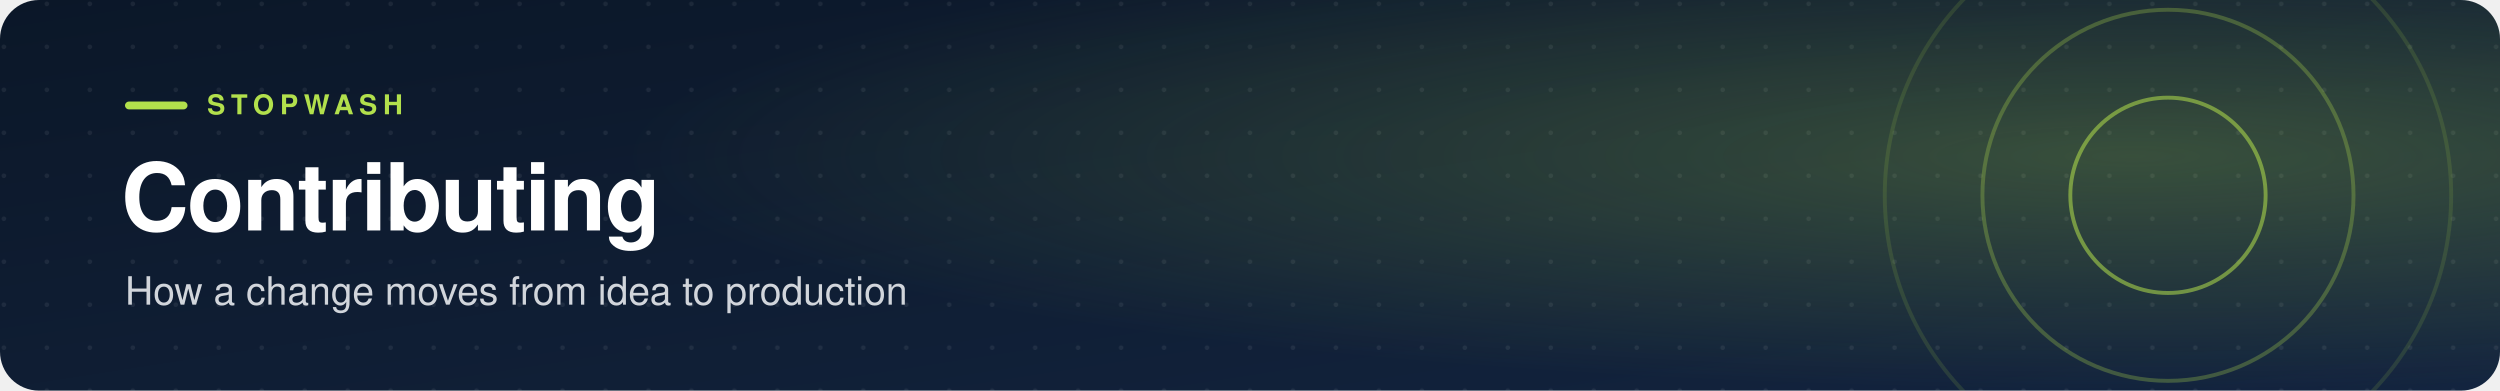
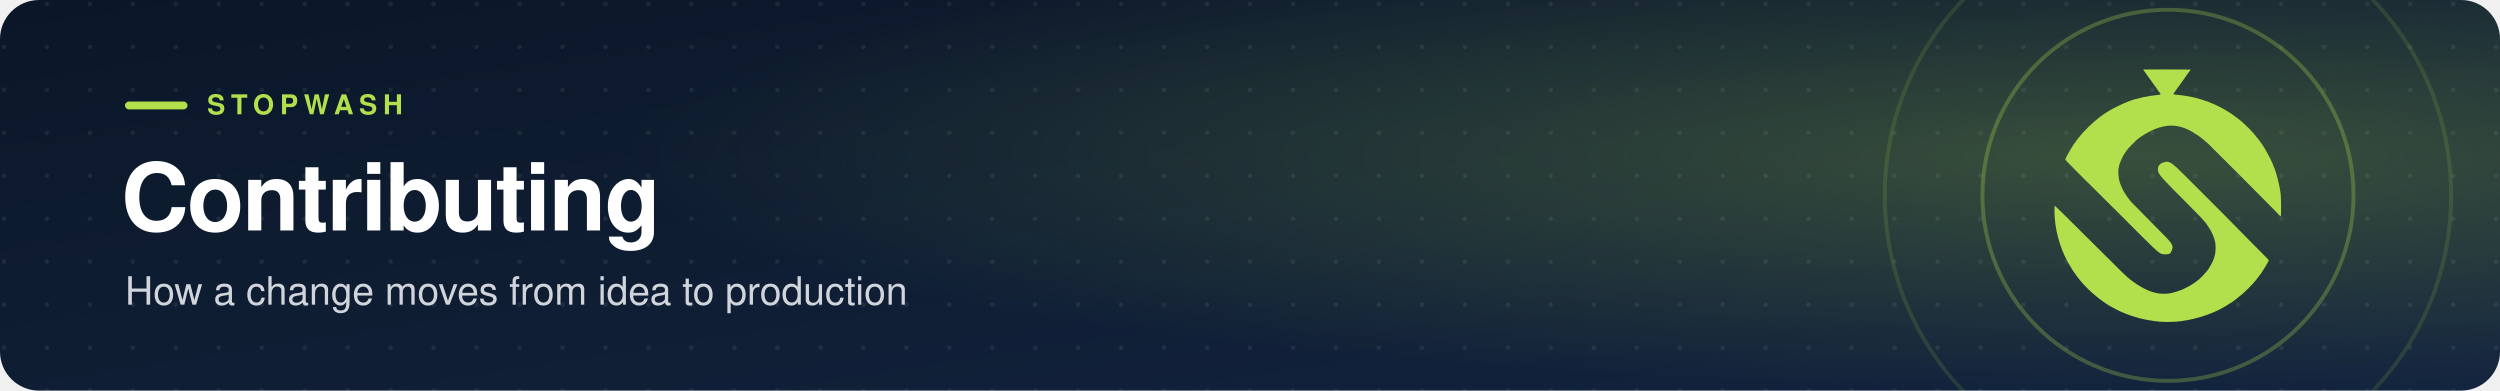
<svg xmlns="http://www.w3.org/2000/svg" width="1280" height="200" viewBox="0 0 1280 200" role="img" aria-label="STOPWASH: Contributing">
  <defs>
    <linearGradient id="bg" x1="0" y1="0" x2="1" y2="1">
      <stop offset="0" stop-color="#0b1728" />
      <stop offset="1" stop-color="#13243f" />
    </linearGradient>
    <radialGradient id="glow" cx="0.85" cy="0.4" r="0.6">
      <stop offset="0" stop-color="#b2e04c" stop-opacity="0.25" />
      <stop offset="1" stop-color="#b2e04c" stop-opacity="0" />
    </radialGradient>
    <pattern id="dots" width="22" height="22" patternUnits="userSpaceOnUse">
      <circle cx="2" cy="2" r="1.2" fill="#ffffff" fill-opacity="0.07" />
    </pattern>
    <clipPath id="frame">
      <rect width="1280" height="200" rx="20" />
    </clipPath>
  </defs>
  <g clip-path="url(#frame)">
    <rect width="1280" height="200" fill="url(#bg)" />
    <rect width="1280" height="200" fill="url(#dots)" />
    <rect width="1280" height="200" fill="url(#glow)" />
    <g fill="none" stroke="#b2e04c">
-       <circle cx="1110" cy="100" r="50" stroke-opacity="0.55" stroke-width="2" />
      <circle cx="1110" cy="100" r="95" stroke-opacity="0.28" stroke-width="2" />
      <circle cx="1110" cy="100" r="145" stroke-opacity="0.13" stroke-width="2" />
    </g>
+     <path id="stopwash-mark" fill="#b2e04c" fill-rule="evenodd" transform="translate(1051.2 35.0) scale(0.13684)" d="M398.5 947.9C393 947.5 384.2 946.5 379 945.6C373.8 944.7 365 943.3 359.5 942.5C313.7 935.2 261.6 917.1 222.6 894.8C218.7 892.6 214.1 889.9 212.3 888.9C180.5 870.7 140.5 837.8 113.5 807.6C109.1 802.7 104.8 797.9 104 797C100.5 793.4 82 769.1 82 768.1C82 767.6 81.7 767 81.2 766.8C79.7 766.2 64.3 741.6 54.8 724.5C24 669.4 5 596.6 5 534C5 522.4 5.4 513.9 6 513.5C6.5 513.2 65.5 571.4 137.2 642.8C265.7 771 274.2 779.2 291 792.1C348.2 836.1 397.2 851.2 446 839.8C453.6 838.1 475.5 831.1 478.6 829.5C480.2 828.7 481.9 828 482.3 828C483.7 828 507 816.1 515.6 811C540.1 796.5 554 784.1 578.1 755.2C579.1 753.9 580 752.7 580 752.5C580 752.3 582.1 749.1 584.6 745.3C589.8 737.6 600 717.4 600 714.8C600 713.9 600.4 712.9 600.9 712.5C601.4 712.2 602.1 710.5 602.5 708.7C602.9 707 603.7 703.7 604.5 701.5C607.8 691.4 609 667.5 606.9 653.8C603.9 634.6 594.2 612 579.6 590.5C577.4 587.2 575.2 584.4 574.8 584.2C574.4 584 574 583.2 574 582.5C574 581.8 573.6 581 573.1 580.8C572.6 580.6 569.6 577.1 566.4 573.1C558.8 563.3 553.1 557.4 505 509C396.9 400.4 393 395.9 392.2 379.4C391.4 365.2 398.2 356.5 413.5 351.8C430.5 346.6 437.7 349.4 461.6 370.4C471.3 378.9 681.3 588.9 685.7 594.5C687.4 596.7 715.2 624.8 747.4 657C779.7 689.2 806.3 716.3 806.6 717.3C806.9 718.3 806.1 720.9 804.7 723.3C803.4 725.6 800.6 730.6 798.5 734.5C796.5 738.4 792.2 745.3 789.1 750C786 754.7 783.3 759 783 759.5C782.5 760.6 779 765.9 777.8 767.5C761.2 789.4 756.1 795.9 754 798C752.6 799.4 749.3 803.1 746.6 806.3C739.5 814.8 721.6 832.5 708.7 843.8C697.5 853.6 668.7 876 667.2 876C666.8 876 665.5 876.7 664.5 877.5C662 879.4 650.7 886.6 646 889.3C644.1 890.4 640.2 892.6 637.5 894.2C589.6 922.1 520 943.1 458.5 948C444.7 949.1 413.1 949.1 398.5 947.9ZM405.9 694.2C392.1 688.6 386.8 683.6 253 549.5C191.7 488 140 436.6 138.1 435.2C134.7 432.6 126.9 424.8 74.7 372.1C48.7 345.9 45 341.7 45.6 339.8C47.5 333.7 66.1 300.8 76.3 285.5C81.9 277.2 100.4 252.7 104 249C104.8 248.1 109.5 242.9 114.5 237.4C139.7 209.6 172.2 181.8 199.4 165.1C203 162.8 209 159.1 212.8 156.8C226.8 148.1 263.2 130.7 279 125C280.9 124.4 283.4 123.4 284.5 122.9C306 113.6 358.3 102.2 393.5 99.2C402.8 98.4 403.6 97.3 399.3 91.8C397.8 89.8 395.8 87.2 395 86C394.2 84.8 392.9 83.2 392.2 82.4C391.6 81.7 391 80.9 391 80.6C391 80.3 388.9 77.2 386.2 73.7C383.6 70.2 377.7 61.8 373 55.1C368.3 48.4 363.8 42 363 41C362.2 40 360.8 38.2 360 37C359.2 35.8 357.1 32.9 355.4 30.6C353.8 28.4 349.4 22.1 345.6 16.8C341.9 11.4 338.5 7 338 7C337.4 7 337 6.3 337 5.5C337 4.2 347.5 4 425.3 4C473.9 4 514 4.3 514.3 4.6C514.7 5 513.8 6.7 512.4 8.4C511 10.1 507.4 14.9 504.4 19C501.5 23.1 498.6 27 498 27.7C497.5 28.4 497 29.1 497 29.4C497 29.7 494.9 32.8 492.2 36.3C489.6 39.8 485.2 45.9 482.5 49.9C477.6 57 467.9 70.5 466.2 72.5C465.8 73 462.3 77.9 458.5 83.3C454.6 88.8 451.1 93.8 450.5 94.6C448.7 97.1 451.2 97.9 464.5 99C486.5 100.9 515.9 105.8 534.5 110.7C548.7 114.4 571.8 121.7 579.6 124.8C602.4 134.1 609.1 137 620 142.6C639.3 152.4 646.6 156.6 667 169.9C672.4 173.4 701 194.7 702 196C702.3 196.3 706.5 200.2 711.5 204.6C724.9 216.4 736.7 228.3 752.8 246.4C760.9 255.6 782.5 284.2 786.5 291.2C787 292.1 790.8 298.3 794.8 305C801 315.2 818 347.7 818 349.3C818 349.6 819.4 352.8 821 356.3C822.6 359.9 824 363.1 824 363.5C824 363.9 824.7 365.6 825.4 367.3C835.4 388.9 847.8 438.3 851.5 470.5C853.2 485.7 853.6 550.5 852 553C851.2 554.2 849.5 553 843.1 546.5C838.7 542.1 834.8 537.7 834.3 536.8C833.5 535.1 596.2 297.1 582.4 284.1C578.5 280.5 573.2 275.7 570.5 273.5C567.9 271.3 565.2 269.1 564.6 268.5C549 255 525.8 239.5 507.8 230.6C465.3 209.8 427.4 208.8 380.5 227.3C360.9 235.1 330.2 253 315 265.6C309.4 270.3 283.7 296.1 280 300.9C275.1 307 262 326.2 262 327.1C262 327.6 260.7 330.1 259.2 332.7C256.7 337 251.4 350 247.9 360.5C241.8 379.1 243.1 408.8 251.2 432C254.4 441.3 264.6 462.6 267 465C267.3 465.3 268.1 466.6 268.9 468C271.2 472.2 284.8 491.3 287.8 494.6C289.4 496.3 291.7 499 292.9 500.6C294.1 502.2 324 532.5 359.4 568C394.7 603.5 425.8 635.2 428.6 638.4C431.3 641.7 434.5 645.5 435.7 646.8C442.2 653.8 447 663.6 447 669.4C447 676.4 440.6 690.5 436.1 693.7C432.3 696.3 411.9 696.6 405.9 694.2Z" />
    <rect x="64" y="52" width="32" height="4" rx="2" fill="#b2e04c" />
    <text x="106" y="58.5" font-family="'Segoe UI', 'Helvetica Neue', Helvetica, Arial, sans-serif" font-size="14" font-weight="700" letter-spacing="3" fill="#b2e04c">STOPWASH</text>
    <text x="62" y="118" font-family="'Segoe UI', 'Helvetica Neue', Helvetica, Arial, sans-serif" font-size="48" font-weight="800" letter-spacing="-1" fill="#ffffff">Contributing</text>
    <text x="64" y="156" font-family="'Segoe UI', 'Helvetica Neue', Helvetica, Arial, sans-serif" font-size="20" fill="#d1d5db">How a change moves from idea to production</text>
  </g>
</svg>
